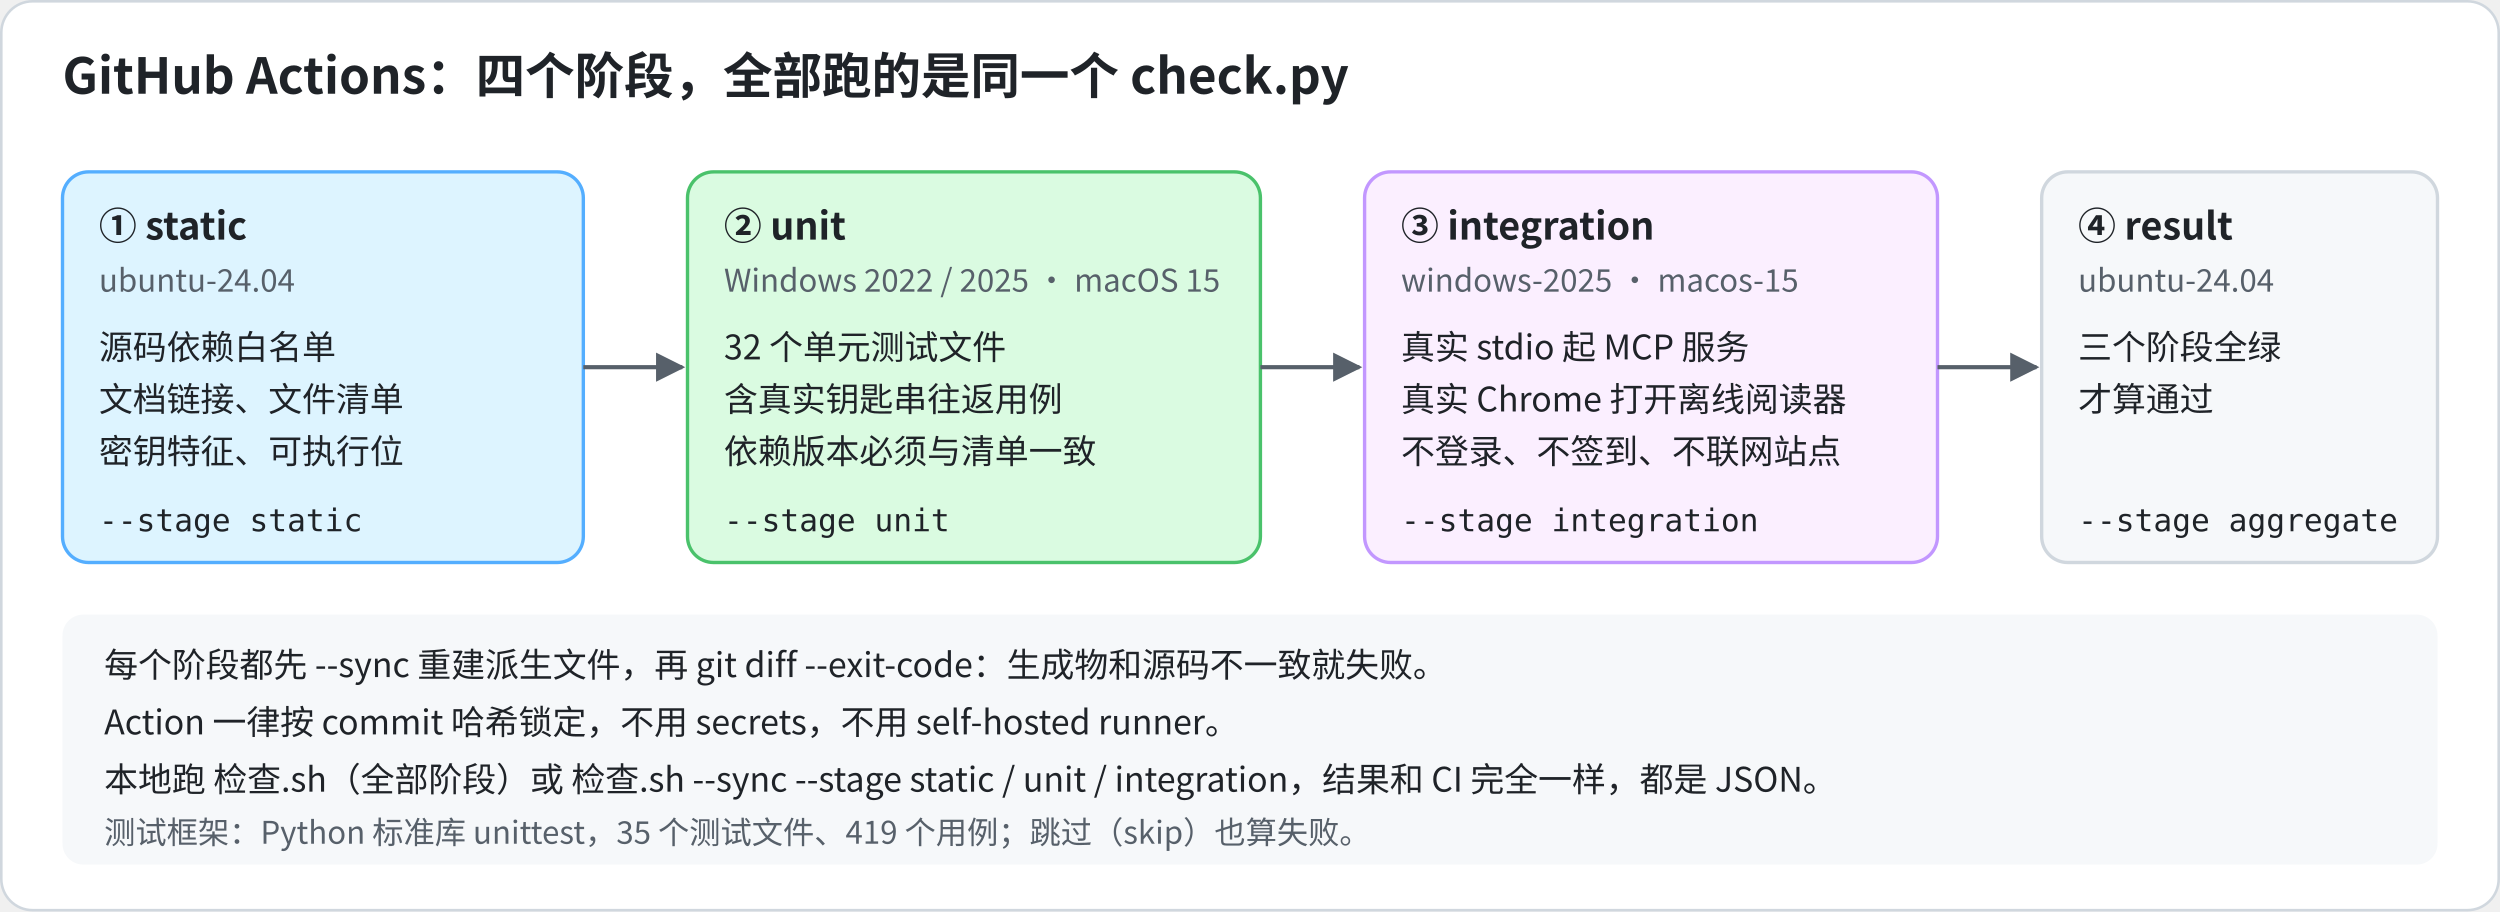
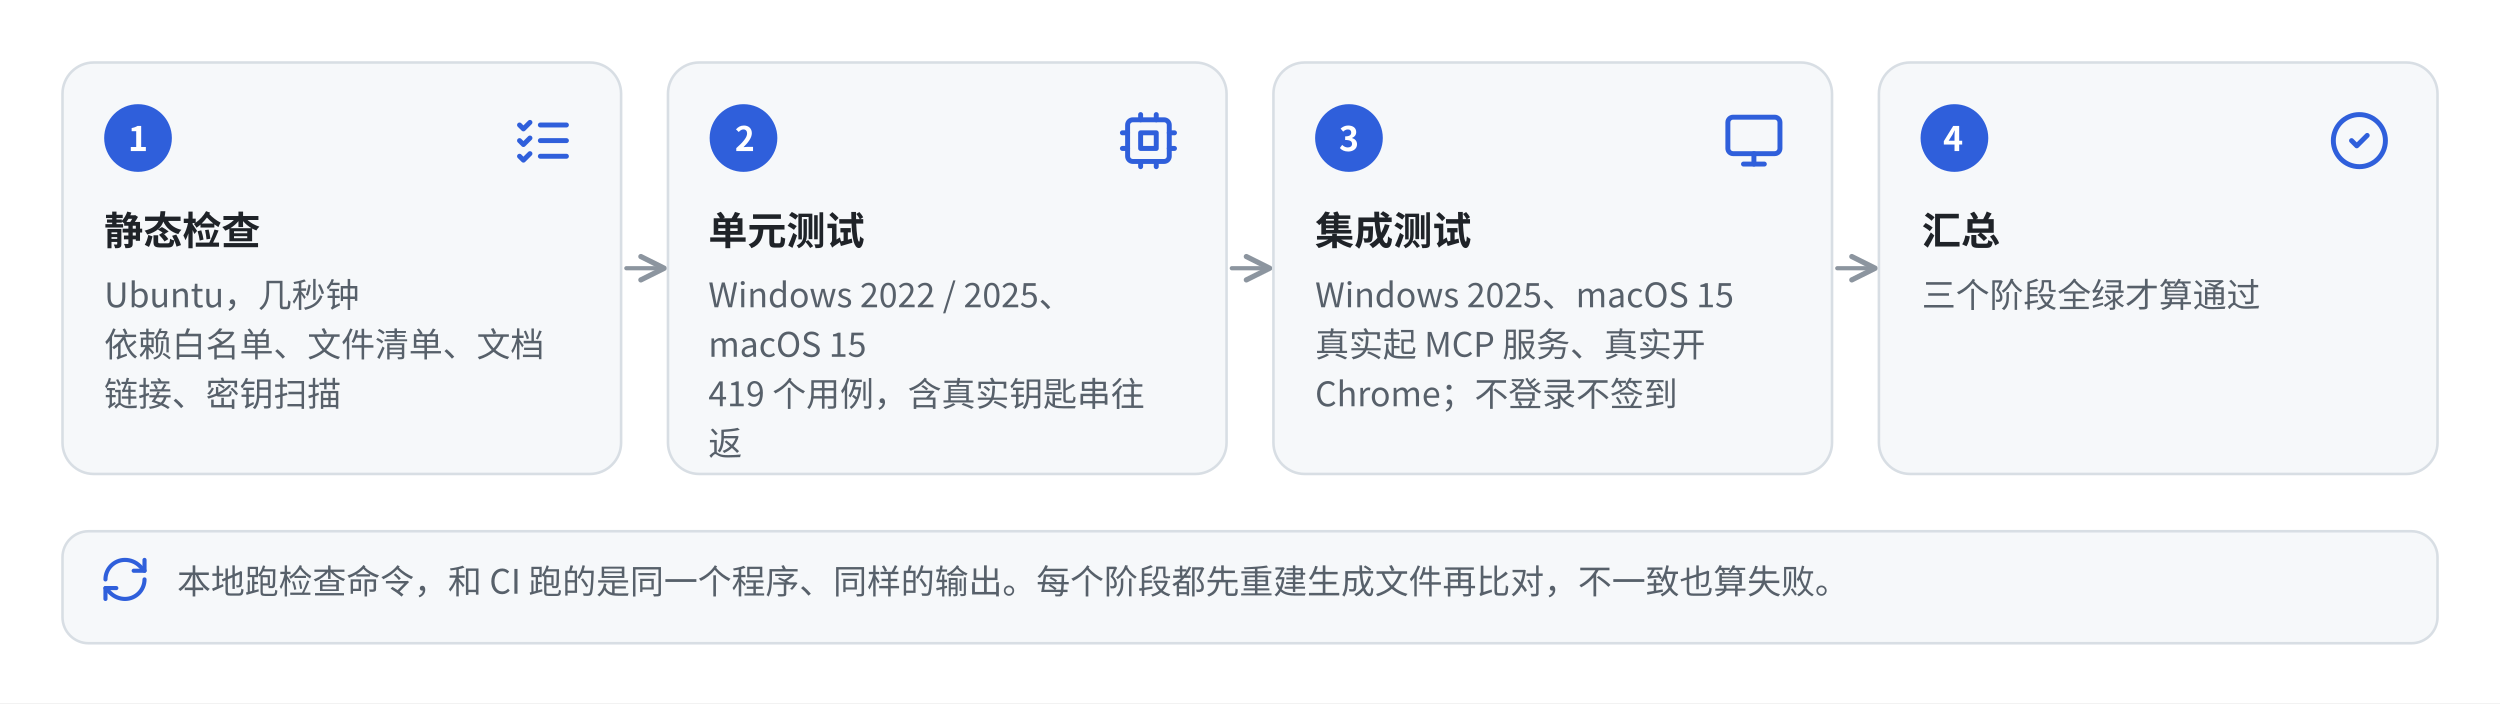
- <svg xmlns="http://www.w3.org/2000/svg" width="960" height="350" viewBox="0 0 960 350" role="img" aria-label="CI 流水线：静态检查、单元测试、集成测试、汇总">
+ <svg xmlns="http://www.w3.org/2000/svg" width="960" height="270" viewBox="0 0 960 270" role="img" aria-label="CI 流水线">
  <style>
- text{font-family:-apple-system,BlinkMacSystemFont,'Segoe UI','PingFang SC','Hiragino Sans GB','Microsoft YaHei','Noto Sans CJK SC',Helvetica,Arial,sans-serif;fill:#1f2328}
- .h{font-size:19px;font-weight:700}.b{font-size:14.5px;font-weight:600}.t{font-size:13px}.s{font-size:12px;fill:#57606a}
- .m{font-family:ui-monospace,SFMono-Regular,Menlo,Consolas,monospace;font-size:12px}
- .box{stroke-width:1.3}.blue{fill:#ddf4ff;stroke:#54aeff}.green{fill:#dafbe1;stroke:#4ac26b}.purple{fill:#fbefff;stroke:#c297ff}.gray{fill:#f6f8fa;stroke:#d0d7de}
- .ar{stroke:#57606a;stroke-width:1.6;fill:none;marker-end:url(#ar)}
+ text{font-family:-apple-system,BlinkMacSystemFont,'Segoe UI','PingFang SC','Hiragino Sans GB','Microsoft YaHei','Noto Sans CJK SC',Helvetica,Arial,sans-serif;fill:#1f2328;font-size:13px}
+ .h{font-size:15px;font-weight:600}.hb{font-size:17px;font-weight:700}
+ .s{font-size:13px;fill:#57606a}.xs{font-size:12px;fill:#6f7781}
+ .mono{font-family:ui-monospace,SFMono-Regular,Menlo,Consolas,'PingFang SC','Microsoft YaHei',monospace;font-size:12px;fill:#57606a}
+ .w{fill:#ffffff;font-weight:600}
+ .bg{fill:#ffffff}
+ .line{stroke:#8c959f;stroke-width:1.6;fill:none;stroke-linecap:round;stroke-linejoin:round}
+ .line.soft{stroke:#c9d1d9}
+ .ar{stroke:#8c959f;stroke-width:1.6;fill:none;marker-end:url(#ah);stroke-linecap:round;stroke-linejoin:round}
+ .ar.blue{stroke:#2f5fdb;marker-end:url(#ah-blue)}.ar.green{stroke:#1a7f37;marker-end:url(#ah-green)}
+ .ar.red{stroke:#cf222e;marker-end:url(#ah-red)}.ar.amber{stroke:#9a6700;marker-end:url(#ah-amber)}
+ .ar.dash{stroke-dasharray:5 4}
+ .ic{fill:none;stroke-width:1.9;stroke-linecap:round;stroke-linejoin:round}
+ .c-gray{fill:#f6f8fa;stroke:#d8dee4;stroke-width:1}.f-gray{fill:#57606a}.k-gray{stroke:#57606a}.t-gray{fill:#57606a}.ic-gray{stroke:#57606a}.sf-gray{fill:#f6f8fa}.ss-gray{stroke:#d8dee4}
+ .c-blue{fill:#eef4ff;stroke:#c7d7fe;stroke-width:1}.f-blue{fill:#2f5fdb}.k-blue{stroke:#2f5fdb}.t-blue{fill:#2f5fdb}.ic-blue{stroke:#2f5fdb}.sf-blue{fill:#eef4ff}.ss-blue{stroke:#c7d7fe}
+ .c-green{fill:#ecfdf3;stroke:#b7e4c7;stroke-width:1}.f-green{fill:#1a7f37}.k-green{stroke:#1a7f37}.t-green{fill:#1a7f37}.ic-green{stroke:#1a7f37}.sf-green{fill:#ecfdf3}.ss-green{stroke:#b7e4c7}
+ .c-amber{fill:#fff8e6;stroke:#f5d78a;stroke-width:1}.f-amber{fill:#9a6700}.k-amber{stroke:#9a6700}.t-amber{fill:#9a6700}.ic-amber{stroke:#9a6700}.sf-amber{fill:#fff8e6}.ss-amber{stroke:#f5d78a}
+ .c-red{fill:#fff1f0;stroke:#f7b9b4;stroke-width:1}.f-red{fill:#cf222e}.k-red{stroke:#cf222e}.t-red{fill:#cf222e}.ic-red{stroke:#cf222e}.sf-red{fill:#fff1f0}.ss-red{stroke:#f7b9b4}
+ .c-purple{fill:#f6f1ff;stroke:#d6c7f5;stroke-width:1}.f-purple{fill:#6e40c9}.k-purple{stroke:#6e40c9}.t-purple{fill:#6e40c9}.ic-purple{stroke:#6e40c9}.sf-purple{fill:#f6f1ff}.ss-purple{stroke:#d6c7f5}
+ @media (prefers-color-scheme: dark){
+ text{fill:#e6edf3}.s{fill:#a3adb8}.xs{fill:#8b949e}.mono{fill:#a3adb8}.w{fill:#ffffff}
+ .bg{fill:#0d1117}
+ .line{stroke:#6e7681}.line.soft{stroke:#30363d}
+ .ar{stroke:#6e7681}
+ .ar.blue{stroke:#79a6ff}.ar.green{stroke:#4ad07a}.ar.red{stroke:#ff7b72}.ar.amber{stroke:#e3b341}
+ .c-gray{fill:#161b22;stroke:#30363d}.f-gray{fill:#8b949e}.k-gray{stroke:#8b949e}.t-gray{fill:#8b949e}.ic-gray{stroke:#8b949e}.sf-gray{fill:#161b22}.ss-gray{stroke:#30363d}
+ .c-blue{fill:#12203a;stroke:#2b4a86}.f-blue{fill:#79a6ff}.k-blue{stroke:#79a6ff}.t-blue{fill:#79a6ff}.ic-blue{stroke:#79a6ff}.sf-blue{fill:#12203a}.ss-blue{stroke:#2b4a86}
+ .c-green{fill:#0f2a1a;stroke:#1f5a33}.f-green{fill:#4ad07a}.k-green{stroke:#4ad07a}.t-green{fill:#4ad07a}.ic-green{stroke:#4ad07a}.sf-green{fill:#0f2a1a}.ss-green{stroke:#1f5a33}
+ .c-amber{fill:#2e2410;stroke:#6b4f12}.f-amber{fill:#e3b341}.k-amber{stroke:#e3b341}.t-amber{fill:#e3b341}.ic-amber{stroke:#e3b341}.sf-amber{fill:#2e2410}.ss-amber{stroke:#6b4f12}
+ .c-red{fill:#301416;stroke:#7a2a2e}.f-red{fill:#ff7b72}.k-red{stroke:#ff7b72}.t-red{fill:#ff7b72}.ic-red{stroke:#ff7b72}.sf-red{fill:#301416}.ss-red{stroke:#7a2a2e}
+ .c-purple{fill:#231a36;stroke:#4a3480}.f-purple{fill:#b083f0}.k-purple{stroke:#b083f0}.t-purple{fill:#b083f0}.ic-purple{stroke:#b083f0}.sf-purple{fill:#231a36}.ss-purple{stroke:#4a3480}
+ }
</style>
  <defs>
-     <marker id="ar" viewBox="0 0 10 10" refX="9" refY="5" markerWidth="7" markerHeight="7" orient="auto-start-reverse">
-       <path d="M0,0 L10,5 L0,10 z" fill="#57606a" />
+     <marker id="ah" viewBox="0 0 10 10" refX="8.5" refY="5" markerWidth="7" markerHeight="7" orient="auto-start-reverse">
+       <path d="M1,1 L9,5 L1,9" fill="none" stroke="#8c959f" stroke-width="1.8" stroke-linecap="round" stroke-linejoin="round" />
+     </marker>
+     <marker id="ah-blue" viewBox="0 0 10 10" refX="8.5" refY="5" markerWidth="7" markerHeight="7" orient="auto-start-reverse">
+       <path d="M1,1 L9,5 L1,9" fill="none" stroke="#2f5fdb" stroke-width="1.8" stroke-linecap="round" stroke-linejoin="round" />
+     </marker>
+     <marker id="ah-green" viewBox="0 0 10 10" refX="8.5" refY="5" markerWidth="7" markerHeight="7" orient="auto-start-reverse">
+       <path d="M1,1 L9,5 L1,9" fill="none" stroke="#1a7f37" stroke-width="1.8" stroke-linecap="round" stroke-linejoin="round" />
+     </marker>
+     <marker id="ah-red" viewBox="0 0 10 10" refX="8.5" refY="5" markerWidth="7" markerHeight="7" orient="auto-start-reverse">
+       <path d="M1,1 L9,5 L1,9" fill="none" stroke="#cf222e" stroke-width="1.8" stroke-linecap="round" stroke-linejoin="round" />
+     </marker>
+     <marker id="ah-amber" viewBox="0 0 10 10" refX="8.5" refY="5" markerWidth="7" markerHeight="7" orient="auto-start-reverse">
+       <path d="M1,1 L9,5 L1,9" fill="none" stroke="#9a6700" stroke-width="1.8" stroke-linecap="round" stroke-linejoin="round" />
    </marker>
  </defs>
-   <rect x="0.5" y="0.5" width="959" height="349" rx="12" fill="#fff" stroke="#d0d7de" />
-   <text x="24" y="36" class="h">GitHub Actions：四个阶段，全部跑的是同一个 check.py</text>
-   <rect x="24" y="66" width="200" height="150" rx="10" class="box blue" />
-   <text x="38" y="92" class="b">① static</text>
-   <text x="38" y="112" class="s">ubuntu-24.04</text>
-   <text x="38" y="138" class="t">源码依赖白名单</text>
-   <text x="38" y="158" class="t">文档链接、文件清单</text>
-   <text x="38" y="178" class="t">密钥特征、可执行位</text>
-   <text x="38" y="204" class="m">--stage static</text>
-   <path d="M224,141 L262,141" class="ar" />
-   <rect x="264" y="66" width="220" height="150" rx="10" class="box green" />
-   <text x="278" y="92" class="b">② unit</text>
-   <text x="278" y="112" class="s">Windows 2022 / 2025 · macOS 15</text>
-   <text x="278" y="138" class="t">32 个单元测试文件</text>
-   <text x="278" y="158" class="t">含真实钥匙串往返用例</text>
-   <text x="278" y="178" class="t">依赖版本必须与清单一致</text>
-   <text x="278" y="204" class="m">--stage unit</text>
-   <path d="M484,141 L522,141" class="ar" />
-   <rect x="524" y="66" width="220" height="150" rx="10" class="box purple" />
-   <text x="538" y="92" class="b">③ integration</text>
-   <text x="538" y="112" class="s">windows-2025 · macos-15</text>
-   <text x="538" y="138" class="t">真实 stdio 起 MCP 服务</text>
-   <text x="538" y="158" class="t">真实 Chrome 打开离线阅读器</text>
-   <text x="538" y="178" class="t">不登录、不签到、不联网站点</text>
-   <text x="538" y="204" class="m">--stage integration</text>
-   <path d="M744,141 L782,141" class="ar" />
-   <rect x="784" y="66" width="152" height="150" rx="10" class="box gray" />
-   <text x="798" y="92" class="b">④ result</text>
-   <text x="798" y="112" class="s">ubuntu-24.04</text>
-   <text x="798" y="138" class="t">三个阶段全绿</text>
-   <text x="798" y="158" class="t">才算通过</text>
-   <text x="798" y="204" class="m">--stage aggregate</text>
-   <rect x="24" y="236" width="912" height="96" rx="8" fill="#f6f8fa" />
-   <text x="40" y="260" class="t">每个阶段都先 --sync 重建派生文件，再 git diff --exit-code：生成物和源码不一致就失败。</text>
-   <text x="40" y="282" class="t">Action 一律按 commit 哈希锁定，不用 secrets，不用 self-hosted runner。</text>
-   <text x="40" y="304" class="t">本地跑 检查.sh（全部阶段）或 检查.sh --sync --stage static / unit / integration，结果和 CI 完全一样，都是 JSON。</text>
-   <text x="40" y="324" class="s">测试框架：Python 标准库 unittest，35 个测试文件、419 个用例；跳过（skip）也算失败。</text>
+   <rect width="960" height="270" class="bg" />
+   <rect x="24.0" y="24.0" width="214.5" height="158.0" rx="12" class="c-gray" />
+   <circle cx="53.0" cy="53.0" r="13" class="f-blue" />
+   <text x="53" y="58" class="w" text-anchor="middle" style="font-size:13px">1</text>
+   <g transform="translate(196.5,42.0) scale(1.000)" class="ic ic-blue">
+     <path d="M11 6h10" />
+     <path d="M11 12h10" />
+     <path d="M11 18h10" />
+     <path d="m3 6 1.5 1.5L7 5" />
+     <path d="m3 12 1.5 1.5L7 11" />
+     <path d="m3 18 1.5 1.5L7 17" />
+   </g>
+   <text x="40" y="94" class="h">静态检查</text>
+   <text x="40" y="118" class="s">Ubuntu，几秒钟</text>
+   <text x="40" y="137" class="s">依赖白名单、文件清单、文档</text>
+   <text x="40" y="156" class="s">链接、密钥扫描</text>
+   <path d="M240.5,103.0 L254.5,103.0" class="ar" />
+   <rect x="256.5" y="24.0" width="214.5" height="158.0" rx="12" class="c-gray" />
+   <circle cx="285.5" cy="53.0" r="13" class="f-blue" />
+   <text x="286" y="58" class="w" text-anchor="middle" style="font-size:13px">2</text>
+   <g transform="translate(429.0,42.0) scale(1.000)" class="ic ic-blue">
+     <rect x="4" y="4" width="16" height="16" rx="2" />
+     <rect x="9" y="9" width="6" height="6" />
+     <path d="M15 2v2" />
+     <path d="M15 20v2" />
+     <path d="M2 15h2" />
+     <path d="M2 9h2" />
+     <path d="M20 15h2" />
+     <path d="M20 9h2" />
+     <path d="M9 2v2" />
+     <path d="M9 20v2" />
+   </g>
+   <text x="272" y="94" class="h">单元测试</text>
+   <text x="272" y="118" class="s">Windows 2022 / 2025、</text>
+   <text x="272" y="137" class="s">macOS 15</text>
+   <text x="272" y="156" class="s">419 个用例，含真实钥匙串往</text>
+   <text x="272" y="175" class="s">返</text>
+   <path d="M473.0,103.0 L487.0,103.0" class="ar" />
+   <rect x="489.0" y="24.0" width="214.5" height="158.0" rx="12" class="c-gray" />
+   <circle cx="518.0" cy="53.0" r="13" class="f-blue" />
+   <text x="518" y="58" class="w" text-anchor="middle" style="font-size:13px">3</text>
+   <g transform="translate(661.5,42.0) scale(1.000)" class="ic ic-blue">
+     <rect x="2" y="3" width="20" height="14" rx="2" />
+     <path d="M8 21h8" />
+     <path d="M12 17v4" />
+   </g>
+   <text x="505" y="94" class="h">集成测试</text>
+   <text x="505" y="118" class="s">Windows 2025、macOS 15</text>
+   <text x="505" y="137" class="s">真实起 MCP 服务、真实开</text>
+   <text x="505" y="156" class="s">Chrome；不登录不签到</text>
+   <path d="M705.5,103.0 L719.5,103.0" class="ar" />
+   <rect x="721.5" y="24.0" width="214.5" height="158.0" rx="12" class="c-gray" />
+   <circle cx="750.5" cy="53.0" r="13" class="f-blue" />
+   <text x="750" y="58" class="w" text-anchor="middle" style="font-size:13px">4</text>
+   <g transform="translate(894.0,42.0) scale(1.000)" class="ic ic-blue">
+     <circle cx="12" cy="12" r="10" />
+     <path d="m9 12 2 2 4-4" />
+   </g>
+   <text x="738" y="94" class="h">汇总</text>
+   <text x="738" y="118" class="s">三个阶段全绿才算通过</text>
+   <rect x="24.0" y="204.0" width="912.0" height="43.0" rx="10" class="c-gray" />
+   <g transform="translate(38.0,212.5) scale(0.833)" class="ic ic-blue">
+     <path d="M3 12a9 9 0 0 1 9-9 9.75 9.75 0 0 1 6.74 2.74L21 8" />
+     <path d="M21 3v5h-5" />
+     <path d="M21 12a9 9 0 0 1-9 9 9.75 9.75 0 0 1-6.74-2.74L3 16" />
+     <path d="M8 16H3v5" />
+   </g>
+   <text x="68" y="228" class="s">本地跑检查命令，和 CI 跑的是同一个程序、同样的输出。每个阶段都先重建生成文件再比对，不一致也算失败。</text>
</svg>
